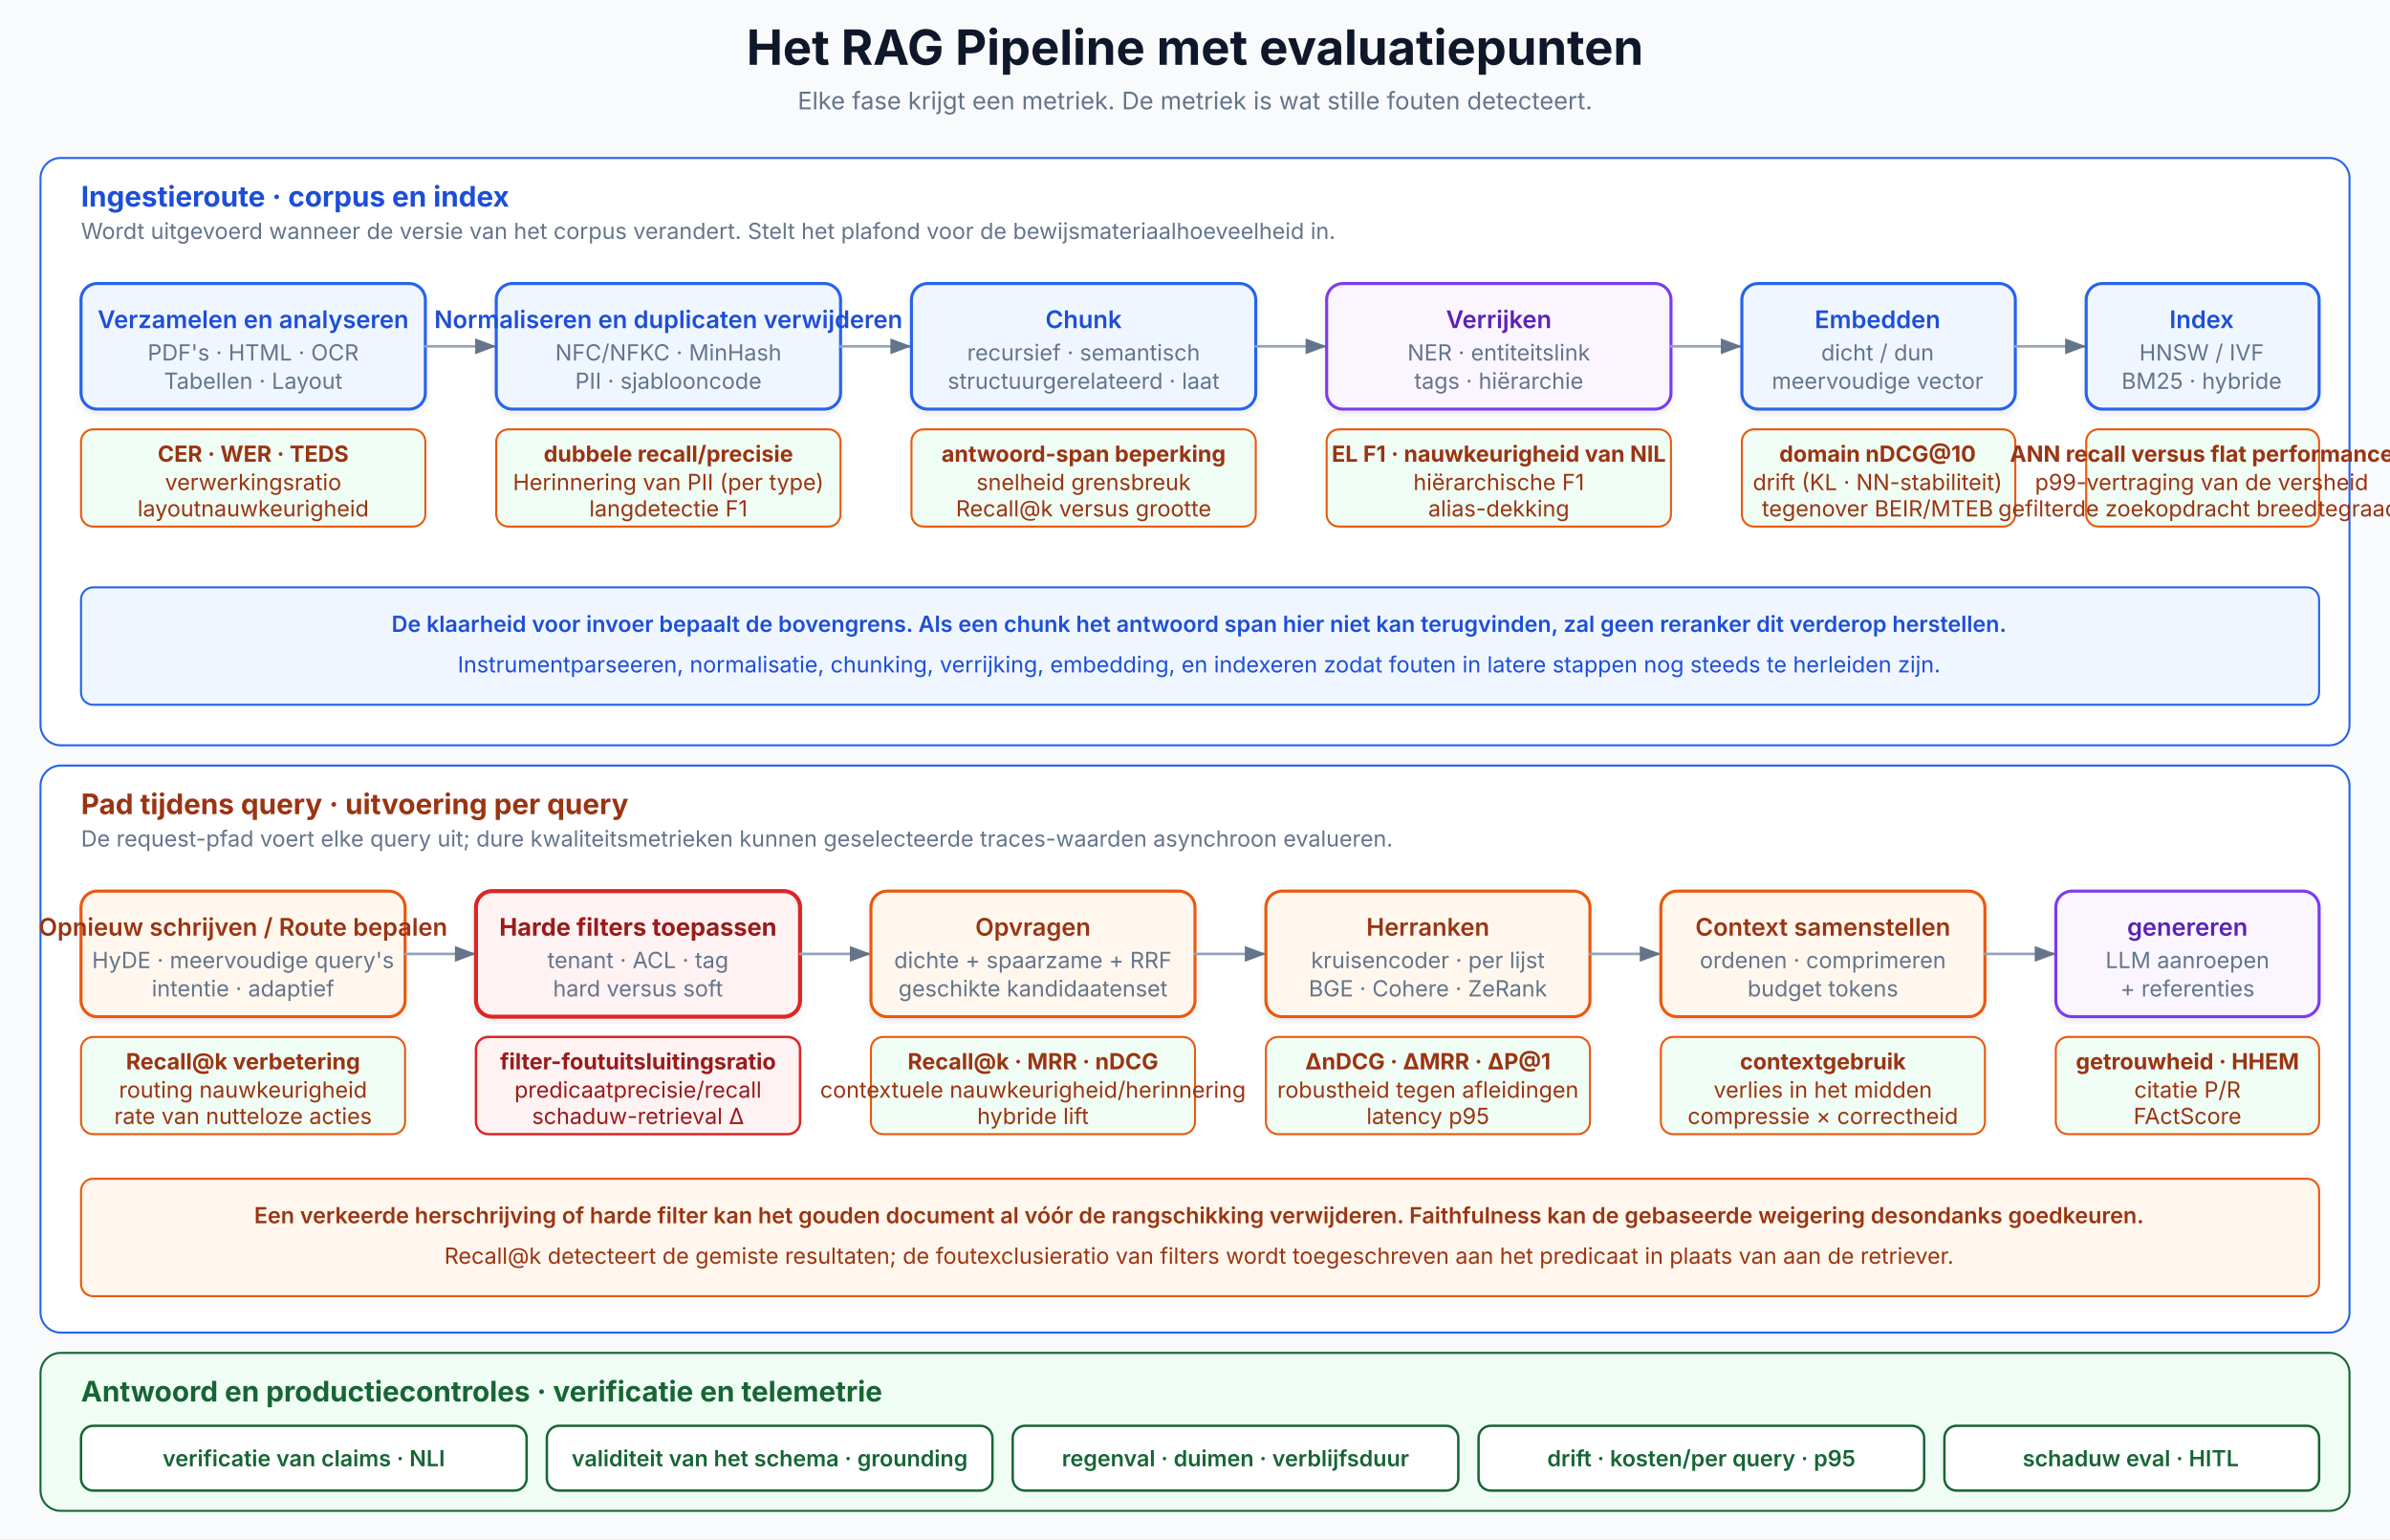
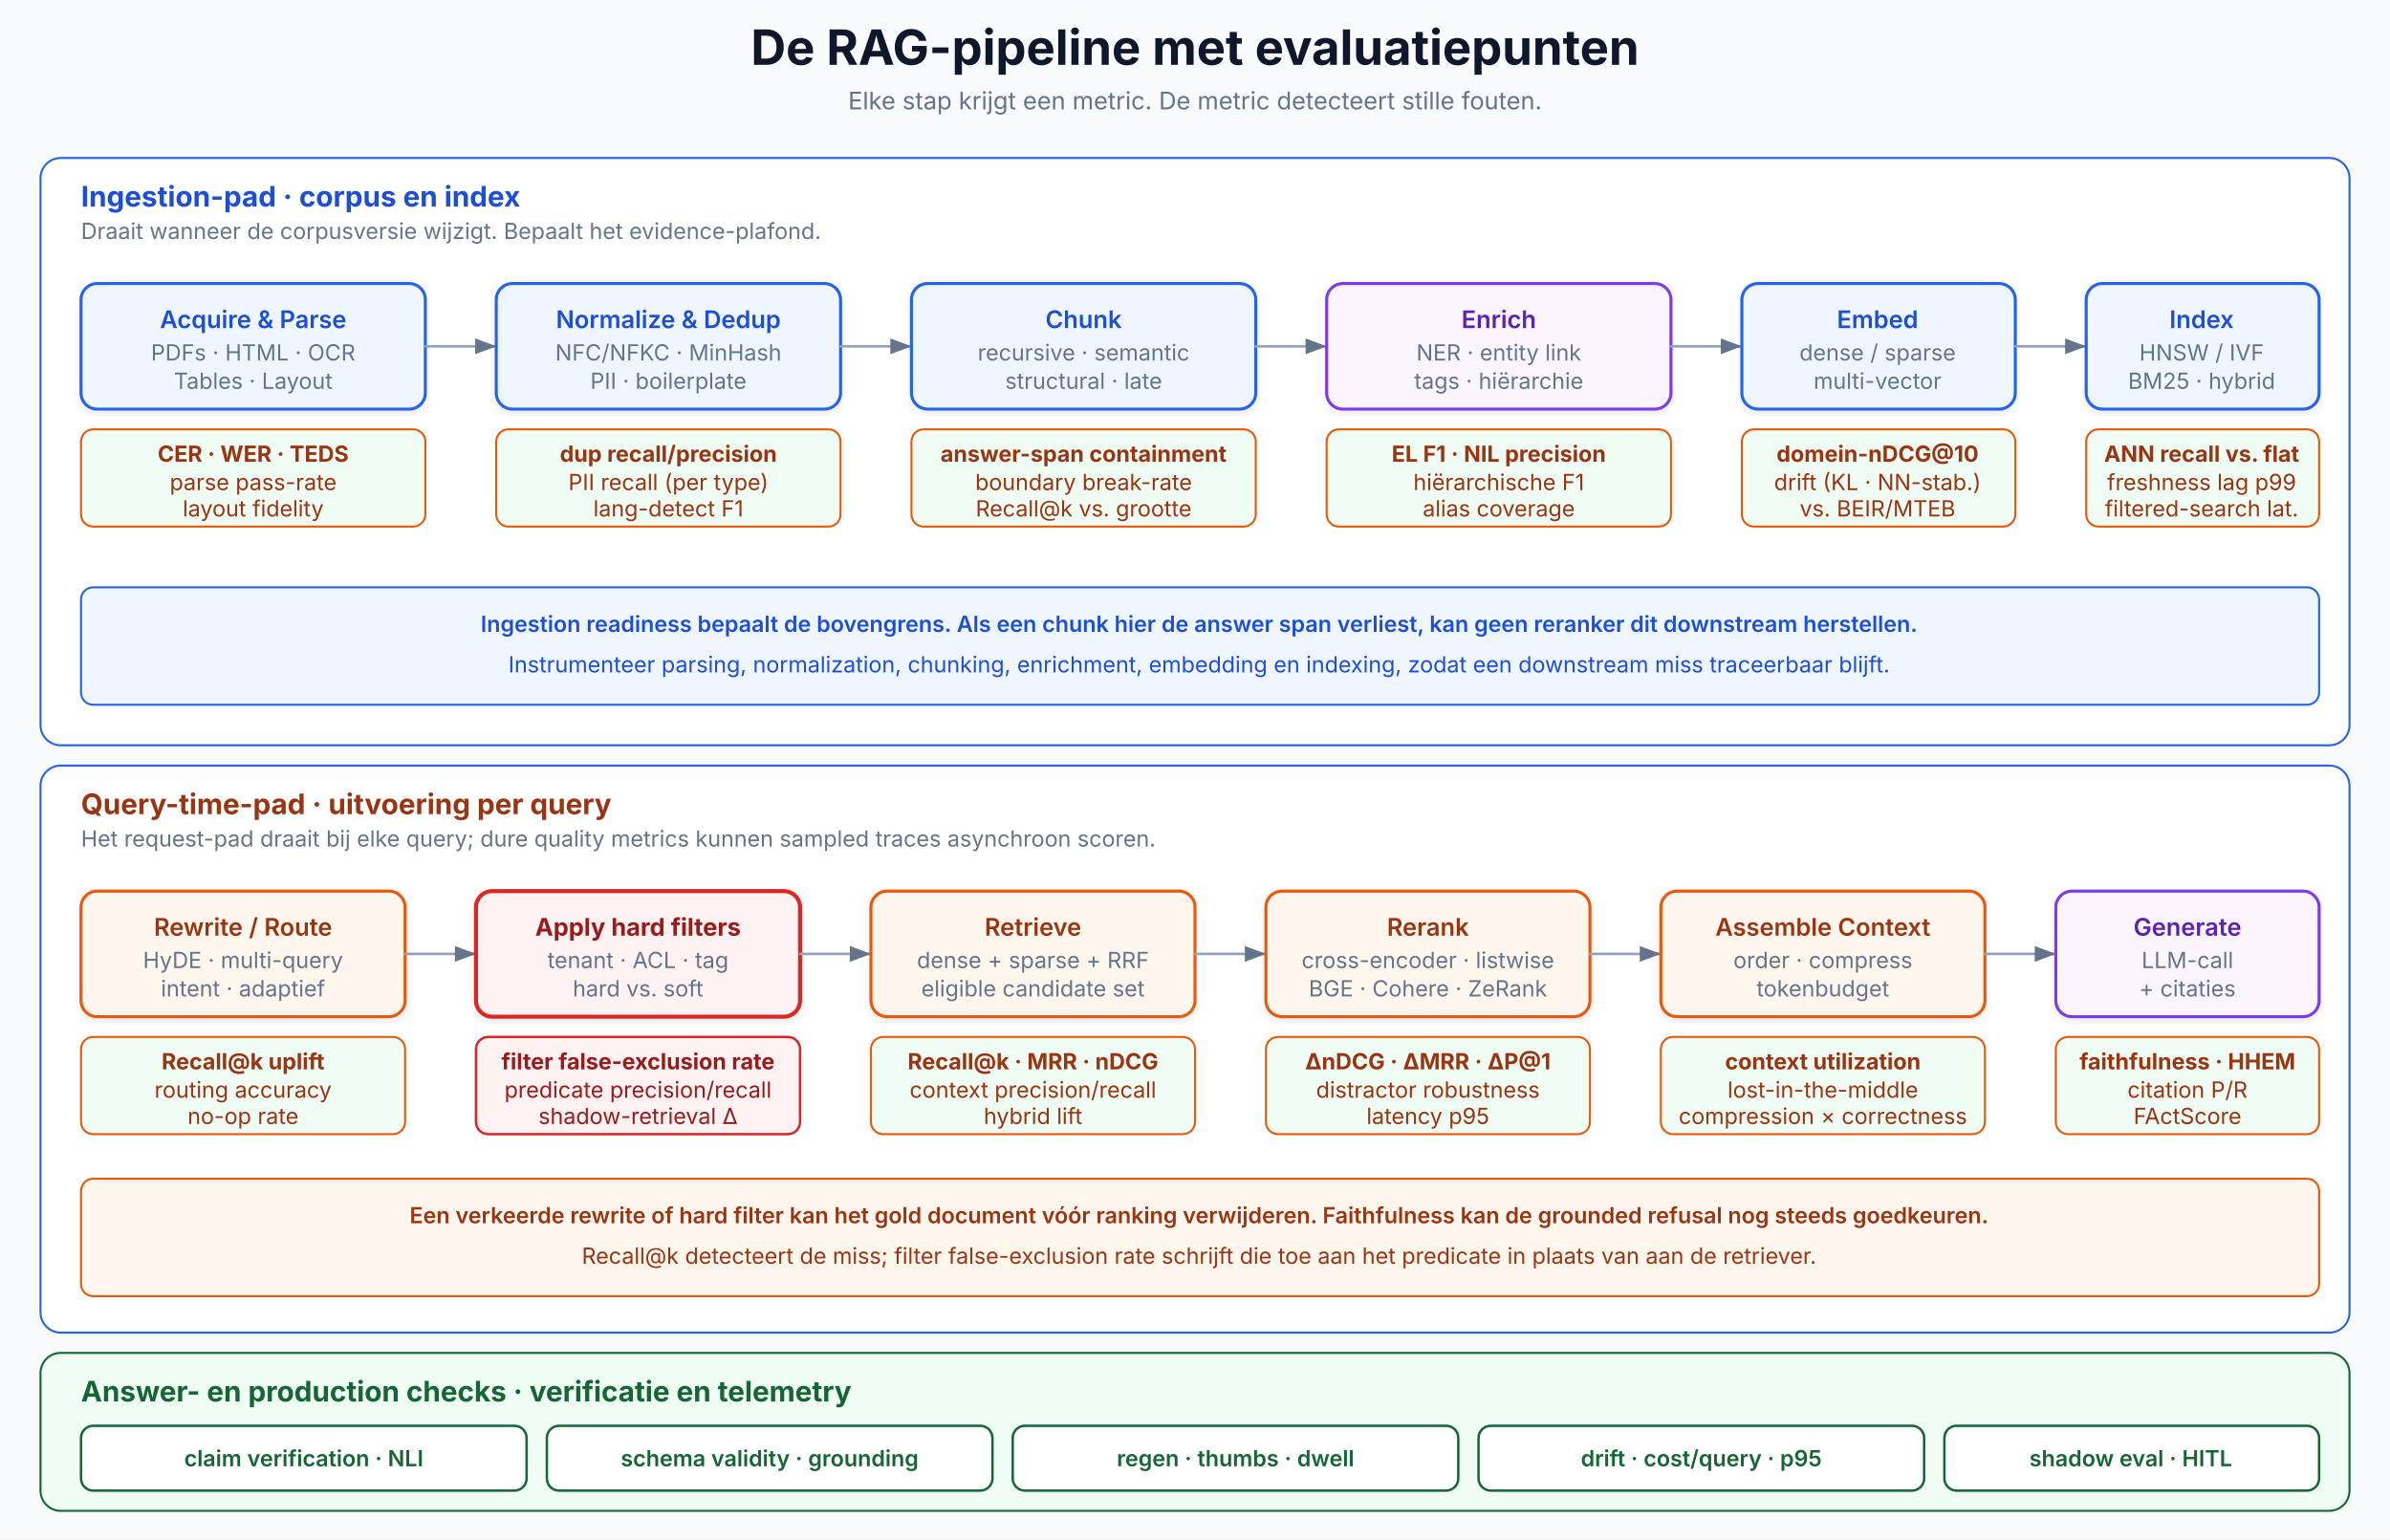
<svg xmlns="http://www.w3.org/2000/svg" viewBox="0 0 1180 760" font-family="Inter, system-ui, sans-serif" role="img" aria-label="A production RAG pipeline showing ingestion, query-time, and answer or production checks, with hard filters applied before retrieval ranking" data-visual-system="evidence-plate-v1" preserveAspectRatio="xMidYMid meet" shape-rendering="geometricPrecision" text-rendering="geometricPrecision">
  <defs>
    <marker id="arrEval" markerWidth="8" markerHeight="6" refX="8" refY="3" orient="auto">
      <path d="M0,0 L8,3 L0,6 Z" fill="#64748b" />
    </marker>
    <filter id="shadowEval" x="-2%" y="-2%" width="104%" height="108%">
      <feDropShadow dx="0" dy="2" stdDeviation="2" flood-opacity="0.08" />
    </filter>
  </defs>
  <style data-visual-system="evidence-plate-v1">
    * { animation: none !important; }
    .anim-box, .bar, .bar-text, .seq-item, .t-box, .flow { opacity: 1 !important; transform: none !important; }
    path, line, polyline { stroke-linecap: round; stroke-linejoin: round; }
  </style>
  <rect width="1180" height="760" fill="#f8fafc" />
-   <text y="32" text-anchor="middle" font-size="24" font-weight="700" fill="#0f172a" x="590">Het RAG Pipeline met evaluatiepunten</text>
-   <text y="54" text-anchor="middle" font-size="12" fill="#64748b" x="590">Elke fase krijgt een metriek. De metriek is wat stille fouten detecteert.</text>
+   <text y="32" text-anchor="middle" font-size="24" font-weight="700" fill="#0f172a" x="590">De RAG-pipeline met evaluatiepunten</text>
+   <text y="54" text-anchor="middle" font-size="12" fill="#64748b" x="590">Elke stap krijgt een metric. De metric detecteert stille fouten.</text>
  <rect x="20" y="78" width="1140" height="290" rx="10" fill="#ffffff" stroke="#2563eb" stroke-width="1" />
-   <text y="102" font-size="14" font-weight="700" fill="#1d4ed8" x="40">Ingestieroute · corpus en index</text>
-   <text y="118" font-size="11" fill="#64748b" x="40">Wordt uitgevoerd wanneer de versie van het corpus verandert. Stelt het plafond voor de bewijsmateriaalhoeveelheid in.</text>
+   <text y="102" font-size="14" font-weight="700" fill="#1d4ed8" x="40">Ingestion-pad · corpus en index</text>
+   <text y="118" font-size="11" fill="#64748b" x="40">Draait wanneer de corpusversie wijzigt. Bepaalt het evidence-plafond.</text>
  <rect x="40" y="140" width="170" height="62" rx="8" fill="#eff6ff" stroke="#2563eb" stroke-width="1.5" filter="url(#shadowEval)" />
-   <text y="162" text-anchor="middle" font-size="12" font-weight="600" fill="#1d4ed8" x="125">Verzamelen en analyseren</text>
-   <text y="178" text-anchor="middle" font-size="11" fill="#64748b" x="125">PDF's · HTML · OCR</text>
-   <text y="192" text-anchor="middle" font-size="11" fill="#64748b" x="125">Tabellen · Layout</text>
+   <text y="162" text-anchor="middle" font-size="12" font-weight="600" fill="#1d4ed8" x="125">Acquire &amp; Parse</text>
+   <text y="178" text-anchor="middle" font-size="11" fill="#64748b" x="125">PDFs · HTML · OCR</text>
+   <text y="192" text-anchor="middle" font-size="11" fill="#64748b" x="125">Tables · Layout</text>
  <rect x="40" y="212" width="170" height="48" rx="6" fill="#f0fdf4" stroke="#ea580c" stroke-width="1" />
  <text y="228" text-anchor="middle" font-size="11" font-weight="700" fill="#9a3412" x="125">CER · WER · TEDS</text>
-   <text y="242" text-anchor="middle" font-size="11" fill="#9a3412" x="125">verwerkingsratio</text>
-   <text y="255" text-anchor="middle" font-size="11" fill="#9a3412" x="125">layoutnauwkeurigheid</text>
+   <text y="242" text-anchor="middle" font-size="11" fill="#9a3412" x="125">parse pass-rate</text>
+   <text y="255" text-anchor="middle" font-size="11" fill="#9a3412" x="125">layout fidelity</text>
  <line x1="210" y1="171" x2="245" y2="171" stroke="#94a3b8" stroke-width="1.3" marker-end="url(#arrEval)" />
  <rect x="245" y="140" width="170" height="62" rx="8" fill="#eff6ff" stroke="#2563eb" stroke-width="1.5" filter="url(#shadowEval)" />
-   <text y="162" text-anchor="middle" font-size="12" font-weight="600" fill="#1d4ed8" x="330">Normaliseren en duplicaten verwijderen</text>
+   <text y="162" text-anchor="middle" font-size="12" font-weight="600" fill="#1d4ed8" x="330">Normalize &amp; Dedup</text>
  <text y="178" text-anchor="middle" font-size="11" fill="#64748b" x="330">NFC/NFKC · MinHash</text>
-   <text y="192" text-anchor="middle" font-size="11" fill="#64748b" x="330">PII · sjablooncode</text>
+   <text y="192" text-anchor="middle" font-size="11" fill="#64748b" x="330">PII · boilerplate</text>
  <rect x="245" y="212" width="170" height="48" rx="6" fill="#f0fdf4" stroke="#ea580c" stroke-width="1" />
-   <text y="228" text-anchor="middle" font-size="11" font-weight="700" fill="#9a3412" x="330">dubbele recall/precisie</text>
-   <text y="242" text-anchor="middle" font-size="11" fill="#9a3412" x="330">Herinnering van PII (per type)</text>
-   <text y="255" text-anchor="middle" font-size="11" fill="#9a3412" x="330">langdetectie F1</text>
+   <text y="228" text-anchor="middle" font-size="11" font-weight="700" fill="#9a3412" x="330">dup recall/precision</text>
+   <text y="242" text-anchor="middle" font-size="11" fill="#9a3412" x="330">PII recall (per type)</text>
+   <text y="255" text-anchor="middle" font-size="11" fill="#9a3412" x="330">lang-detect F1</text>
  <line x1="415" y1="171" x2="450" y2="171" stroke="#94a3b8" stroke-width="1.3" marker-end="url(#arrEval)" />
  <rect x="450" y="140" width="170" height="62" rx="8" fill="#eff6ff" stroke="#2563eb" stroke-width="1.5" filter="url(#shadowEval)" />
  <text y="162" text-anchor="middle" font-size="12" font-weight="600" fill="#1d4ed8" x="535">Chunk</text>
-   <text y="178" text-anchor="middle" font-size="11" fill="#64748b" x="535">recursief · semantisch</text>
-   <text y="192" text-anchor="middle" font-size="11" fill="#64748b" x="535">structuurgerelateerd · laat</text>
+   <text y="178" text-anchor="middle" font-size="11" fill="#64748b" x="535">recursive · semantic</text>
+   <text y="192" text-anchor="middle" font-size="11" fill="#64748b" x="535">structural · late</text>
  <rect x="450" y="212" width="170" height="48" rx="6" fill="#f0fdf4" stroke="#ea580c" stroke-width="1" />
-   <text y="228" text-anchor="middle" font-size="11" font-weight="700" fill="#9a3412" x="535">antwoord-span beperking</text>
-   <text y="242" text-anchor="middle" font-size="11" fill="#9a3412" x="535">snelheid grensbreuk</text>
-   <text y="255" text-anchor="middle" font-size="11" fill="#9a3412" x="535">Recall@k versus grootte</text>
+   <text y="228" text-anchor="middle" font-size="11" font-weight="700" fill="#9a3412" x="535">answer-span containment</text>
+   <text y="242" text-anchor="middle" font-size="11" fill="#9a3412" x="535">boundary break-rate</text>
+   <text y="255" text-anchor="middle" font-size="11" fill="#9a3412" x="535">Recall@k vs. grootte</text>
  <line x1="620" y1="171" x2="655" y2="171" stroke="#94a3b8" stroke-width="1.3" marker-end="url(#arrEval)" />
  <rect x="655" y="140" width="170" height="62" rx="8" fill="#faf5ff" stroke="#7c3aed" stroke-width="1.5" filter="url(#shadowEval)" />
-   <text y="162" text-anchor="middle" font-size="12" font-weight="600" fill="#5b21b6" x="740">Verrijken</text>
-   <text y="178" text-anchor="middle" font-size="11" fill="#64748b" x="740">NER · entiteitslink</text>
+   <text y="162" text-anchor="middle" font-size="12" font-weight="600" fill="#5b21b6" x="740">Enrich</text>
+   <text y="178" text-anchor="middle" font-size="11" fill="#64748b" x="740">NER · entity link</text>
  <text y="192" text-anchor="middle" font-size="11" fill="#64748b" x="740">tags · hiërarchie</text>
  <rect x="655" y="212" width="170" height="48" rx="6" fill="#f0fdf4" stroke="#ea580c" stroke-width="1" />
-   <text y="228" text-anchor="middle" font-size="11" font-weight="700" fill="#9a3412" x="740">EL F1 · nauwkeurigheid van NIL</text>
+   <text y="228" text-anchor="middle" font-size="11" font-weight="700" fill="#9a3412" x="740">EL F1 · NIL precision</text>
  <text y="242" text-anchor="middle" font-size="11" fill="#9a3412" x="740">hiërarchische F1</text>
-   <text y="255" text-anchor="middle" font-size="11" fill="#9a3412" x="740">alias-dekking</text>
+   <text y="255" text-anchor="middle" font-size="11" fill="#9a3412" x="740">alias coverage</text>
  <line x1="825" y1="171" x2="860" y2="171" stroke="#94a3b8" stroke-width="1.3" marker-end="url(#arrEval)" />
  <rect x="860" y="140" width="135" height="62" rx="8" fill="#eff6ff" stroke="#2563eb" stroke-width="1.5" filter="url(#shadowEval)" />
-   <text y="162" text-anchor="middle" font-size="12" font-weight="600" fill="#1d4ed8" x="927">Embedden</text>
-   <text y="178" text-anchor="middle" font-size="11" fill="#64748b" x="927">dicht / dun</text>
-   <text y="192" text-anchor="middle" font-size="11" fill="#64748b" x="927">meervoudige vector</text>
+   <text y="162" text-anchor="middle" font-size="12" font-weight="600" fill="#1d4ed8" x="927">Embed</text>
+   <text y="178" text-anchor="middle" font-size="11" fill="#64748b" x="927">dense / sparse</text>
+   <text y="192" text-anchor="middle" font-size="11" fill="#64748b" x="927">multi-vector</text>
  <rect x="860" y="212" width="135" height="48" rx="6" fill="#f0fdf4" stroke="#ea580c" stroke-width="1" />
-   <text y="228" text-anchor="middle" font-size="11" font-weight="700" fill="#9a3412" x="927">domain nDCG@10</text>
-   <text y="242" text-anchor="middle" font-size="11" fill="#9a3412" x="927">drift (KL · NN-stabiliteit)</text>
-   <text y="255" text-anchor="middle" font-size="11" fill="#9a3412" x="927">tegenover BEIR/MTEB</text>
+   <text y="228" text-anchor="middle" font-size="11" font-weight="700" fill="#9a3412" x="927">domein-nDCG@10</text>
+   <text y="242" text-anchor="middle" font-size="11" fill="#9a3412" x="927">drift (KL · NN-stab.)</text>
+   <text y="255" text-anchor="middle" font-size="11" fill="#9a3412" x="927">vs. BEIR/MTEB</text>
  <line x1="995" y1="171" x2="1030" y2="171" stroke="#94a3b8" stroke-width="1.3" marker-end="url(#arrEval)" />
  <rect x="1030" y="140" width="115" height="62" rx="8" fill="#eff6ff" stroke="#2563eb" stroke-width="1.5" filter="url(#shadowEval)" />
  <text y="162" text-anchor="middle" font-size="12" font-weight="600" fill="#1d4ed8" x="1087">Index</text>
  <text y="178" text-anchor="middle" font-size="11" fill="#64748b" x="1087">HNSW / IVF</text>
-   <text y="192" text-anchor="middle" font-size="11" fill="#64748b" x="1087">BM25 · hybride</text>
+   <text y="192" text-anchor="middle" font-size="11" fill="#64748b" x="1087">BM25 · hybrid</text>
  <rect x="1030" y="212" width="115" height="48" rx="6" fill="#f0fdf4" stroke="#ea580c" stroke-width="1" />
-   <text y="228" text-anchor="middle" font-size="11" font-weight="700" fill="#9a3412" x="1087">ANN recall versus flat performance</text>
-   <text y="242" text-anchor="middle" font-size="11" fill="#9a3412" x="1087">p99-vertraging van de versheid</text>
-   <text y="255" text-anchor="middle" font-size="11" fill="#9a3412" x="1087">gefilterde zoekopdracht breedtegraad.</text>
+   <text y="228" text-anchor="middle" font-size="11" font-weight="700" fill="#9a3412" x="1087">ANN recall vs. flat</text>
+   <text y="242" text-anchor="middle" font-size="11" fill="#9a3412" x="1087">freshness lag p99</text>
+   <text y="255" text-anchor="middle" font-size="11" fill="#9a3412" x="1087">filtered-search lat.</text>
  <rect x="40" y="290" width="1105" height="58" rx="6" fill="#eff6ff" stroke="#2563eb" stroke-width="1" />
-   <text y="312" text-anchor="middle" font-size="11" font-weight="600" fill="#1d4ed8" x="592">De klaarheid voor invoer bepaalt de bovengrens. Als een chunk het antwoord span hier niet kan terugvinden, zal geen reranker dit verderop herstellen.</text>
-   <text y="332" text-anchor="middle" font-size="11" fill="#1d4ed8" x="592">Instrumentparseeren, normalisatie, chunking, verrijking, embedding, en indexeren zodat fouten in latere stappen nog steeds te herleiden zijn.</text>
+   <text y="312" text-anchor="middle" font-size="11" font-weight="600" fill="#1d4ed8" x="592">Ingestion readiness bepaalt de bovengrens. Als een chunk hier de answer span verliest, kan geen reranker dit downstream herstellen.</text>
+   <text y="332" text-anchor="middle" font-size="11" fill="#1d4ed8" x="592">Instrumenteer parsing, normalization, chunking, enrichment, embedding en indexing, zodat een downstream miss traceerbaar blijft.</text>
  <rect x="20" y="378" width="1140" height="280" rx="10" fill="#ffffff" stroke="#2563eb" stroke-width="1" />
-   <text y="402" font-size="14" font-weight="700" fill="#9a3412" x="40">Pad tijdens query · uitvoering per query</text>
-   <text y="418" font-size="11" fill="#64748b" x="40">De request-pfad voert elke query uit; dure kwaliteitsmetrieken kunnen geselecteerde traces-waarden asynchroon evalueren.</text>
+   <text y="402" font-size="14" font-weight="700" fill="#9a3412" x="40">Query-time-pad · uitvoering per query</text>
+   <text y="418" font-size="11" fill="#64748b" x="40">Het request-pad draait bij elke query; dure quality metrics kunnen sampled traces asynchroon scoren.</text>
  <rect x="40" y="440" width="160" height="62" rx="8" fill="#fff7ed" stroke="#ea580c" stroke-width="1.5" filter="url(#shadowEval)" />
-   <text y="462" text-anchor="middle" font-size="12" font-weight="600" fill="#9a3412" x="120">Opnieuw schrijven / Route bepalen</text>
-   <text y="478" text-anchor="middle" font-size="11" fill="#64748b" x="120">HyDE · meervoudige query's</text>
-   <text y="492" text-anchor="middle" font-size="11" fill="#64748b" x="120">intentie · adaptief</text>
+   <text y="462" text-anchor="middle" font-size="12" font-weight="600" fill="#9a3412" x="120">Rewrite / Route</text>
+   <text y="478" text-anchor="middle" font-size="11" fill="#64748b" x="120">HyDE · multi-query</text>
+   <text y="492" text-anchor="middle" font-size="11" fill="#64748b" x="120">intent · adaptief</text>
  <rect x="40" y="512" width="160" height="48" rx="6" fill="#f0fdf4" stroke="#ea580c" stroke-width="1" />
-   <text y="528" text-anchor="middle" font-size="11" font-weight="700" fill="#9a3412" x="120">Recall@k verbetering</text>
-   <text y="542" text-anchor="middle" font-size="11" fill="#9a3412" x="120">routing nauwkeurigheid</text>
-   <text y="555" text-anchor="middle" font-size="11" fill="#9a3412" x="120">rate van nutteloze acties</text>
+   <text y="528" text-anchor="middle" font-size="11" font-weight="700" fill="#9a3412" x="120">Recall@k uplift</text>
+   <text y="542" text-anchor="middle" font-size="11" fill="#9a3412" x="120">routing accuracy</text>
+   <text y="555" text-anchor="middle" font-size="11" fill="#9a3412" x="120">no-op rate</text>
  <line x1="200" y1="471" x2="235" y2="471" stroke="#94a3b8" stroke-width="1.3" marker-end="url(#arrEval)" />
  <rect x="235" y="440" width="160" height="62" rx="8" fill="#fef2f2" stroke="#dc2626" stroke-width="2" filter="url(#shadowEval)" />
-   <text y="462" text-anchor="middle" font-size="12" font-weight="700" fill="#991b1b" x="315">Harde filters toepassen</text>
+   <text y="462" text-anchor="middle" font-size="12" font-weight="700" fill="#991b1b" x="315">Apply hard filters</text>
  <text y="478" text-anchor="middle" font-size="11" fill="#64748b" x="315">tenant · ACL · tag</text>
-   <text y="492" text-anchor="middle" font-size="11" fill="#64748b" x="315">hard versus soft</text>
+   <text y="492" text-anchor="middle" font-size="11" fill="#64748b" x="315">hard vs. soft</text>
  <rect x="235" y="512" width="160" height="48" rx="6" fill="#fef2f2" stroke="#dc2626" stroke-width="1.2" />
-   <text y="528" text-anchor="middle" font-size="11" font-weight="700" fill="#991b1b" x="315">filter-foutuitsluitingsratio</text>
-   <text y="542" text-anchor="middle" font-size="11" fill="#991b1b" x="315">predicaatprecisie/recall</text>
-   <text y="555" text-anchor="middle" font-size="11" fill="#991b1b" x="315">schaduw-retrieval Δ</text>
+   <text y="528" text-anchor="middle" font-size="11" font-weight="700" fill="#991b1b" x="315">filter false-exclusion rate</text>
+   <text y="542" text-anchor="middle" font-size="11" fill="#991b1b" x="315">predicate precision/recall</text>
+   <text y="555" text-anchor="middle" font-size="11" fill="#991b1b" x="315">shadow-retrieval Δ</text>
  <line x1="395" y1="471" x2="430" y2="471" stroke="#94a3b8" stroke-width="1.3" marker-end="url(#arrEval)" />
  <rect x="430" y="440" width="160" height="62" rx="8" fill="#fff7ed" stroke="#ea580c" stroke-width="1.5" filter="url(#shadowEval)" />
-   <text y="462" text-anchor="middle" font-size="12" font-weight="600" fill="#9a3412" x="510">Opvragen</text>
-   <text y="478" text-anchor="middle" font-size="11" fill="#64748b" x="510">dichte + spaarzame + RRF</text>
-   <text y="492" text-anchor="middle" font-size="11" fill="#64748b" x="510">geschikte kandidaatenset</text>
+   <text y="462" text-anchor="middle" font-size="12" font-weight="600" fill="#9a3412" x="510">Retrieve</text>
+   <text y="478" text-anchor="middle" font-size="11" fill="#64748b" x="510">dense + sparse + RRF</text>
+   <text y="492" text-anchor="middle" font-size="11" fill="#64748b" x="510">eligible candidate set</text>
  <rect x="430" y="512" width="160" height="48" rx="6" fill="#f0fdf4" stroke="#ea580c" stroke-width="1" />
  <text y="528" text-anchor="middle" font-size="11" font-weight="700" fill="#9a3412" x="510">Recall@k · MRR · nDCG</text>
-   <text y="542" text-anchor="middle" font-size="11" fill="#9a3412" x="510">contextuele nauwkeurigheid/herinnering</text>
-   <text y="555" text-anchor="middle" font-size="11" fill="#9a3412" x="510">hybride lift</text>
+   <text y="542" text-anchor="middle" font-size="11" fill="#9a3412" x="510">context precision/recall</text>
+   <text y="555" text-anchor="middle" font-size="11" fill="#9a3412" x="510">hybrid lift</text>
  <line x1="590" y1="471" x2="625" y2="471" stroke="#94a3b8" stroke-width="1.3" marker-end="url(#arrEval)" />
  <rect x="625" y="440" width="160" height="62" rx="8" fill="#fff7ed" stroke="#ea580c" stroke-width="1.5" filter="url(#shadowEval)" />
-   <text y="462" text-anchor="middle" font-size="12" font-weight="600" fill="#9a3412" x="705">Herranken</text>
-   <text y="478" text-anchor="middle" font-size="11" fill="#64748b" x="705">kruisencoder · per lijst</text>
+   <text y="462" text-anchor="middle" font-size="12" font-weight="600" fill="#9a3412" x="705">Rerank</text>
+   <text y="478" text-anchor="middle" font-size="11" fill="#64748b" x="705">cross-encoder · listwise</text>
  <text y="492" text-anchor="middle" font-size="11" fill="#64748b" x="705">BGE · Cohere · ZeRank</text>
  <rect x="625" y="512" width="160" height="48" rx="6" fill="#f0fdf4" stroke="#ea580c" stroke-width="1" />
  <text y="528" text-anchor="middle" font-size="11" font-weight="700" fill="#9a3412" x="705">ΔnDCG · ΔMRR · ΔP@1</text>
-   <text y="542" text-anchor="middle" font-size="11" fill="#9a3412" x="705">robustheid tegen afleidingen</text>
+   <text y="542" text-anchor="middle" font-size="11" fill="#9a3412" x="705">distractor robustness</text>
  <text y="555" text-anchor="middle" font-size="11" fill="#9a3412" x="705">latency p95</text>
  <line x1="785" y1="471" x2="820" y2="471" stroke="#94a3b8" stroke-width="1.3" marker-end="url(#arrEval)" />
  <rect x="820" y="440" width="160" height="62" rx="8" fill="#fff7ed" stroke="#ea580c" stroke-width="1.5" filter="url(#shadowEval)" />
-   <text y="462" text-anchor="middle" font-size="12" font-weight="600" fill="#9a3412" x="900">Context samenstellen</text>
-   <text y="478" text-anchor="middle" font-size="11" fill="#64748b" x="900">ordenen · comprimeren</text>
-   <text y="492" text-anchor="middle" font-size="11" fill="#64748b" x="900">budget tokens</text>
+   <text y="462" text-anchor="middle" font-size="12" font-weight="600" fill="#9a3412" x="900">Assemble Context</text>
+   <text y="478" text-anchor="middle" font-size="11" fill="#64748b" x="900">order · compress</text>
+   <text y="492" text-anchor="middle" font-size="11" fill="#64748b" x="900">tokenbudget</text>
  <rect x="820" y="512" width="160" height="48" rx="6" fill="#f0fdf4" stroke="#ea580c" stroke-width="1" />
-   <text y="528" text-anchor="middle" font-size="11" font-weight="700" fill="#9a3412" x="900">contextgebruik</text>
-   <text y="542" text-anchor="middle" font-size="11" fill="#9a3412" x="900">verlies in het midden</text>
-   <text y="555" text-anchor="middle" font-size="11" fill="#9a3412" x="900">compressie × correctheid</text>
+   <text y="528" text-anchor="middle" font-size="11" font-weight="700" fill="#9a3412" x="900">context utilization</text>
+   <text y="542" text-anchor="middle" font-size="11" fill="#9a3412" x="900">lost-in-the-middle</text>
+   <text y="555" text-anchor="middle" font-size="11" fill="#9a3412" x="900">compression × correctness</text>
  <line x1="980" y1="471" x2="1015" y2="471" stroke="#94a3b8" stroke-width="1.3" marker-end="url(#arrEval)" />
  <rect x="1015" y="440" width="130" height="62" rx="8" fill="#faf5ff" stroke="#7c3aed" stroke-width="1.5" filter="url(#shadowEval)" />
-   <text y="462" text-anchor="middle" font-size="12" font-weight="600" fill="#5b21b6" x="1080">genereren</text>
-   <text y="478" text-anchor="middle" font-size="11" fill="#64748b" x="1080">LLM aanroepen</text>
-   <text y="492" text-anchor="middle" font-size="11" fill="#64748b" x="1080">+ referenties</text>
+   <text y="462" text-anchor="middle" font-size="12" font-weight="600" fill="#5b21b6" x="1080">Generate</text>
+   <text y="478" text-anchor="middle" font-size="11" fill="#64748b" x="1080">LLM-call</text>
+   <text y="492" text-anchor="middle" font-size="11" fill="#64748b" x="1080">+ citaties</text>
  <rect x="1015" y="512" width="130" height="48" rx="6" fill="#f0fdf4" stroke="#ea580c" stroke-width="1" />
-   <text y="528" text-anchor="middle" font-size="11" font-weight="700" fill="#9a3412" x="1080">getrouwheid · HHEM</text>
-   <text y="542" text-anchor="middle" font-size="11" fill="#9a3412" x="1080">citatie P/R</text>
+   <text y="528" text-anchor="middle" font-size="11" font-weight="700" fill="#9a3412" x="1080">faithfulness · HHEM</text>
+   <text y="542" text-anchor="middle" font-size="11" fill="#9a3412" x="1080">citation P/R</text>
  <text y="555" text-anchor="middle" font-size="11" fill="#9a3412" x="1080">FActScore</text>
  <rect x="40" y="582" width="1105" height="58" rx="6" fill="#fff7ed" stroke="#ea580c" stroke-width="1" />
-   <text y="604" text-anchor="middle" font-size="11" font-weight="600" fill="#9a3412" x="592">Een verkeerde herschrijving of harde filter kan het gouden document al vóór de rangschikking verwijderen. Faithfulness kan de gebaseerde weigering desondanks goedkeuren.</text>
-   <text y="624" text-anchor="middle" font-size="11" fill="#9a3412" x="592">Recall@k detecteert de gemiste resultaten; de foutexclusieratio van filters wordt toegeschreven aan het predicaat in plaats van aan de retriever.</text>
+   <text y="604" text-anchor="middle" font-size="11" font-weight="600" fill="#9a3412" x="592">Een verkeerde rewrite of hard filter kan het gold document vóór ranking verwijderen. Faithfulness kan de grounded refusal nog steeds goedkeuren.</text>
+   <text y="624" text-anchor="middle" font-size="11" fill="#9a3412" x="592">Recall@k detecteert de miss; filter false-exclusion rate schrijft die toe aan het predicate in plaats van aan de retriever.</text>
  <rect x="20" y="668" width="1140" height="78" rx="10" fill="#f0fdf4" stroke="#166534" stroke-width="1" />
-   <text y="692" font-size="14" font-weight="700" fill="#166534" x="40">Antwoord en productiecontroles · verificatie en telemetrie</text>
+   <text y="692" font-size="14" font-weight="700" fill="#166534" x="40">Answer- en production checks · verificatie en telemetry</text>
  <rect x="40" y="704" width="220" height="32" rx="6" fill="#ffffff" stroke="#166534" stroke-width="1.2" />
-   <text y="724" text-anchor="middle" font-size="11" font-weight="600" fill="#166534" x="150">verificatie van claims · NLI</text>
+   <text y="724" text-anchor="middle" font-size="11" font-weight="600" fill="#166534" x="150">claim verification · NLI</text>
  <rect x="270" y="704" width="220" height="32" rx="6" fill="#ffffff" stroke="#166534" stroke-width="1.2" />
-   <text y="724" text-anchor="middle" font-size="11" font-weight="600" fill="#166534" x="380">validiteit van het schema · grounding</text>
+   <text y="724" text-anchor="middle" font-size="11" font-weight="600" fill="#166534" x="380">schema validity · grounding</text>
  <rect x="500" y="704" width="220" height="32" rx="6" fill="#ffffff" stroke="#166534" stroke-width="1.2" />
-   <text y="724" text-anchor="middle" font-size="11" font-weight="600" fill="#166534" x="610">regenval · duimen · verblijfsduur</text>
+   <text y="724" text-anchor="middle" font-size="11" font-weight="600" fill="#166534" x="610">regen · thumbs · dwell</text>
  <rect x="730" y="704" width="220" height="32" rx="6" fill="#ffffff" stroke="#166534" stroke-width="1.2" />
-   <text y="724" text-anchor="middle" font-size="11" font-weight="600" fill="#166534" x="840">drift · kosten/per query · p95</text>
+   <text y="724" text-anchor="middle" font-size="11" font-weight="600" fill="#166534" x="840">drift · cost/query · p95</text>
  <rect x="960" y="704" width="185" height="32" rx="6" fill="#ffffff" stroke="#166534" stroke-width="1.2" />
-   <text y="724" text-anchor="middle" font-size="11" font-weight="600" fill="#166534" x="1052">schaduw eval · HITL</text>
+   <text y="724" text-anchor="middle" font-size="11" font-weight="600" fill="#166534" x="1052">shadow eval · HITL</text>
</svg>
